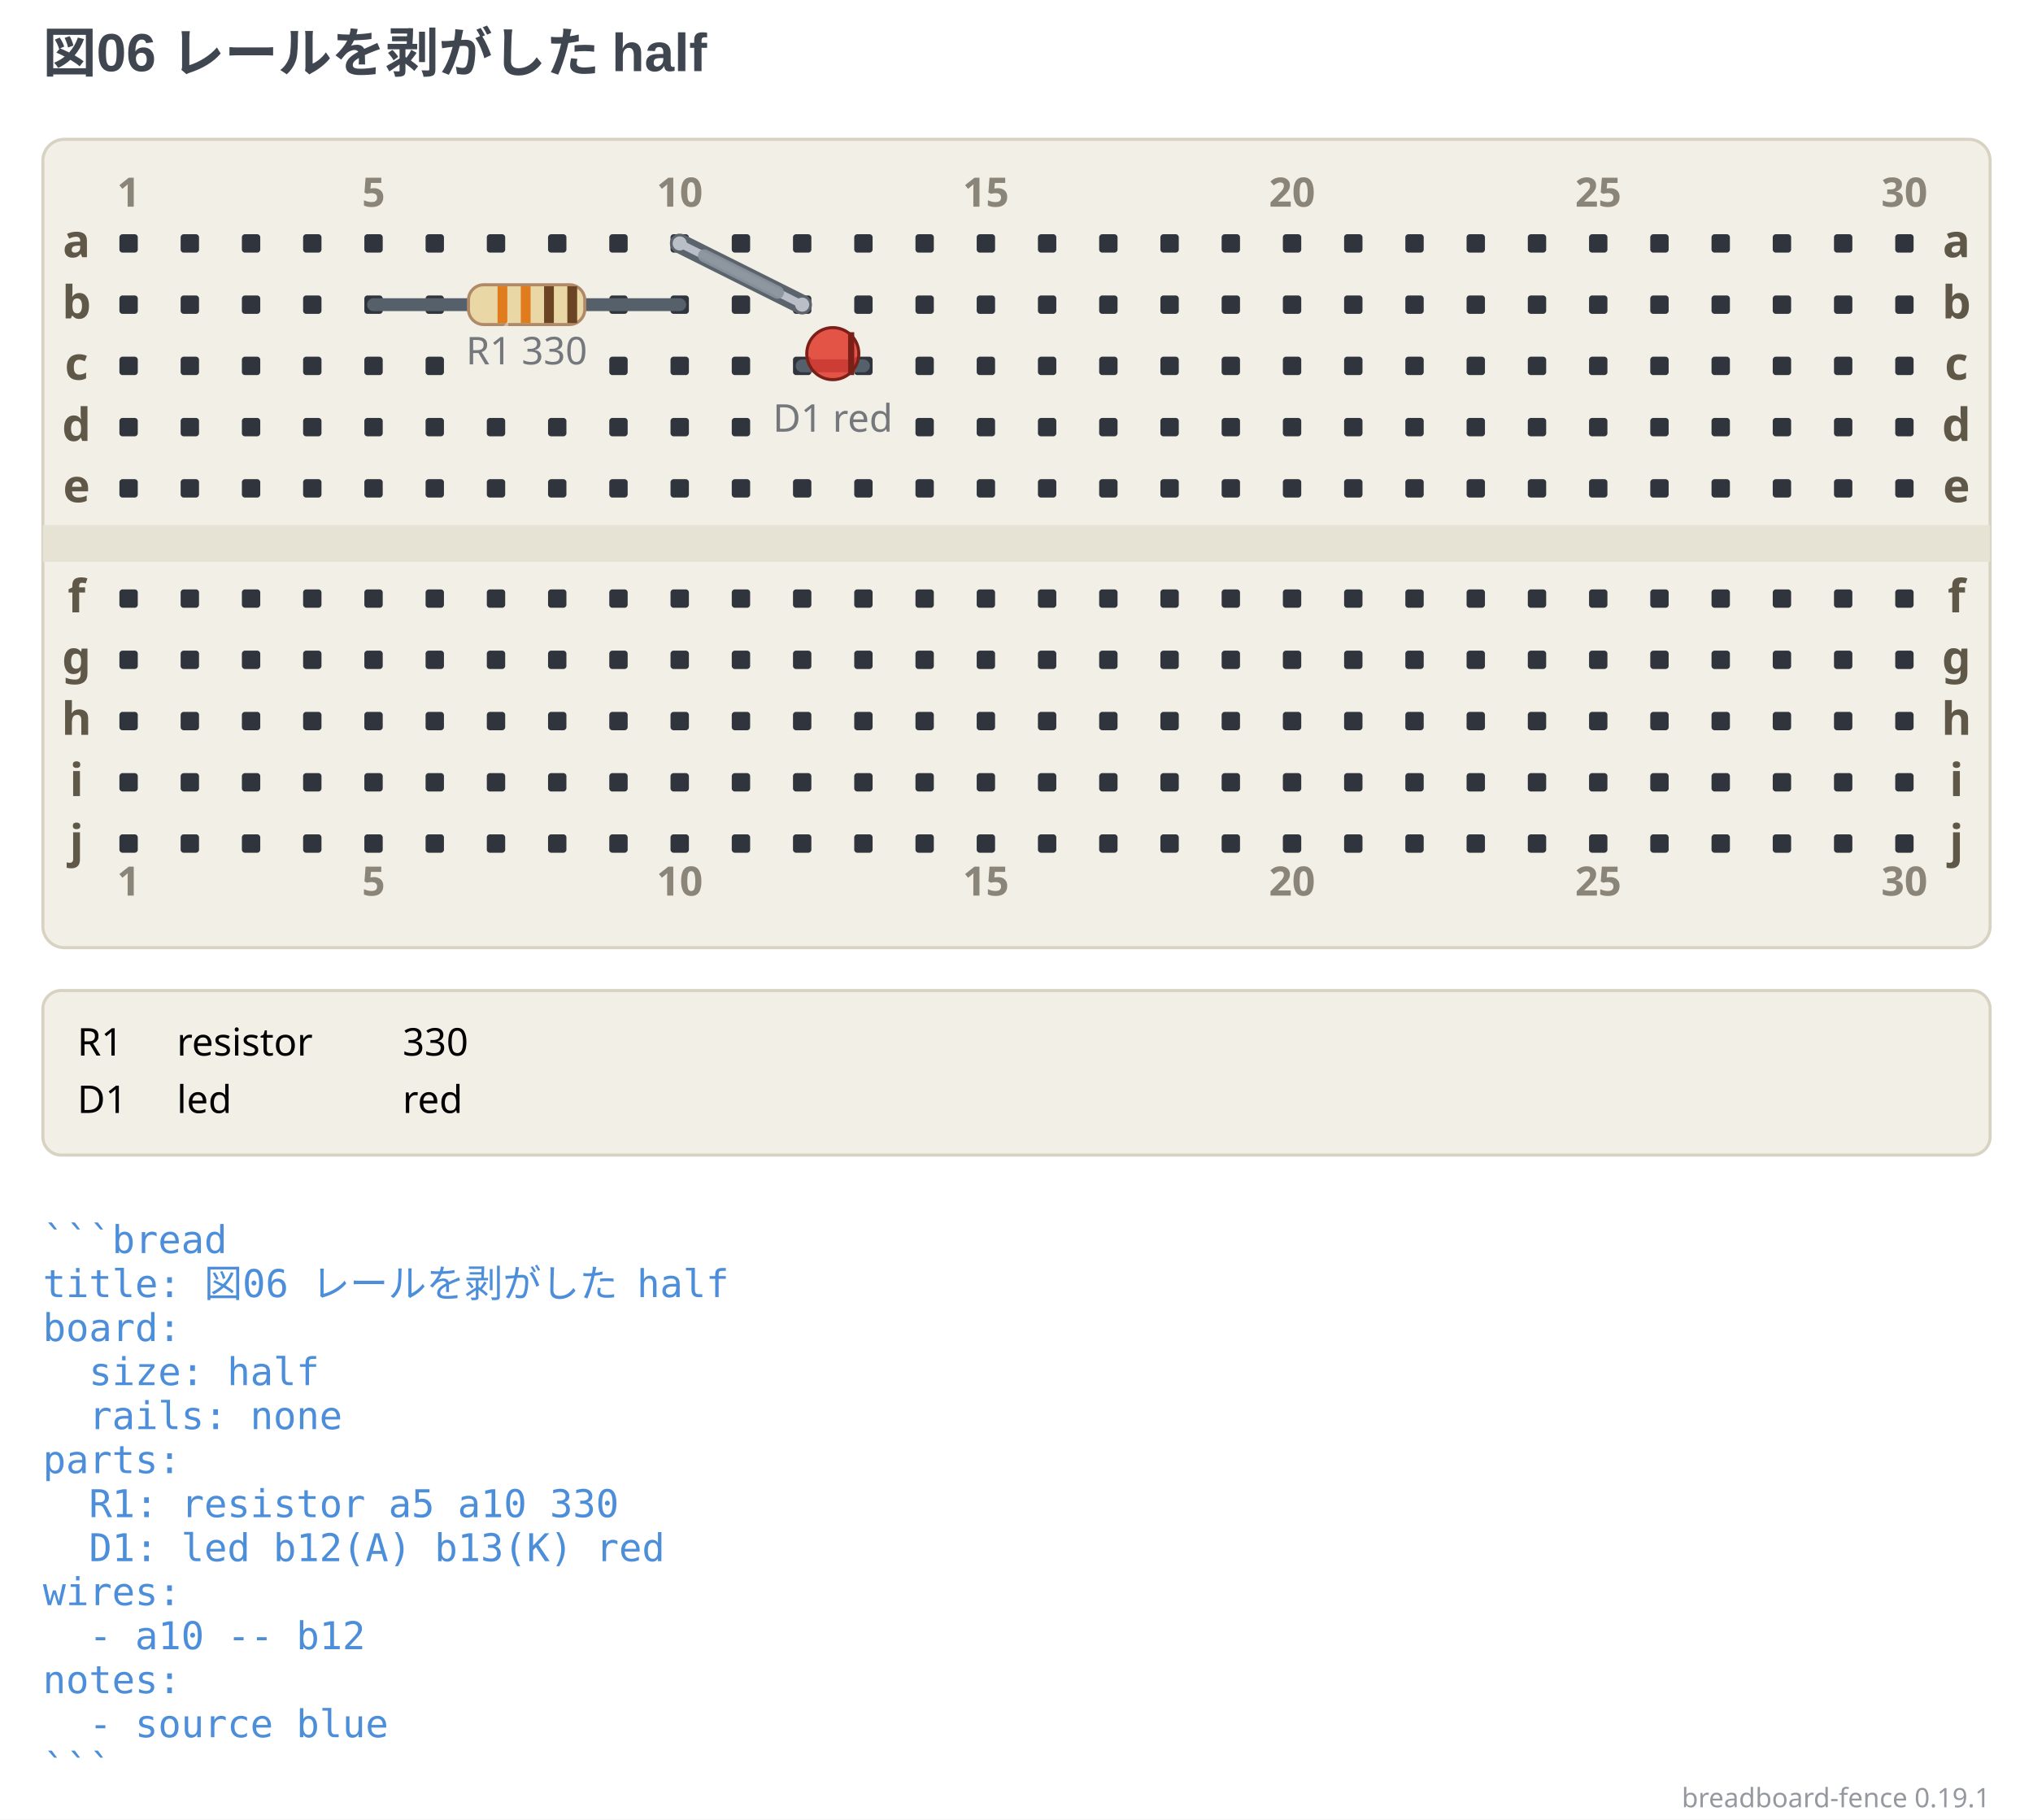
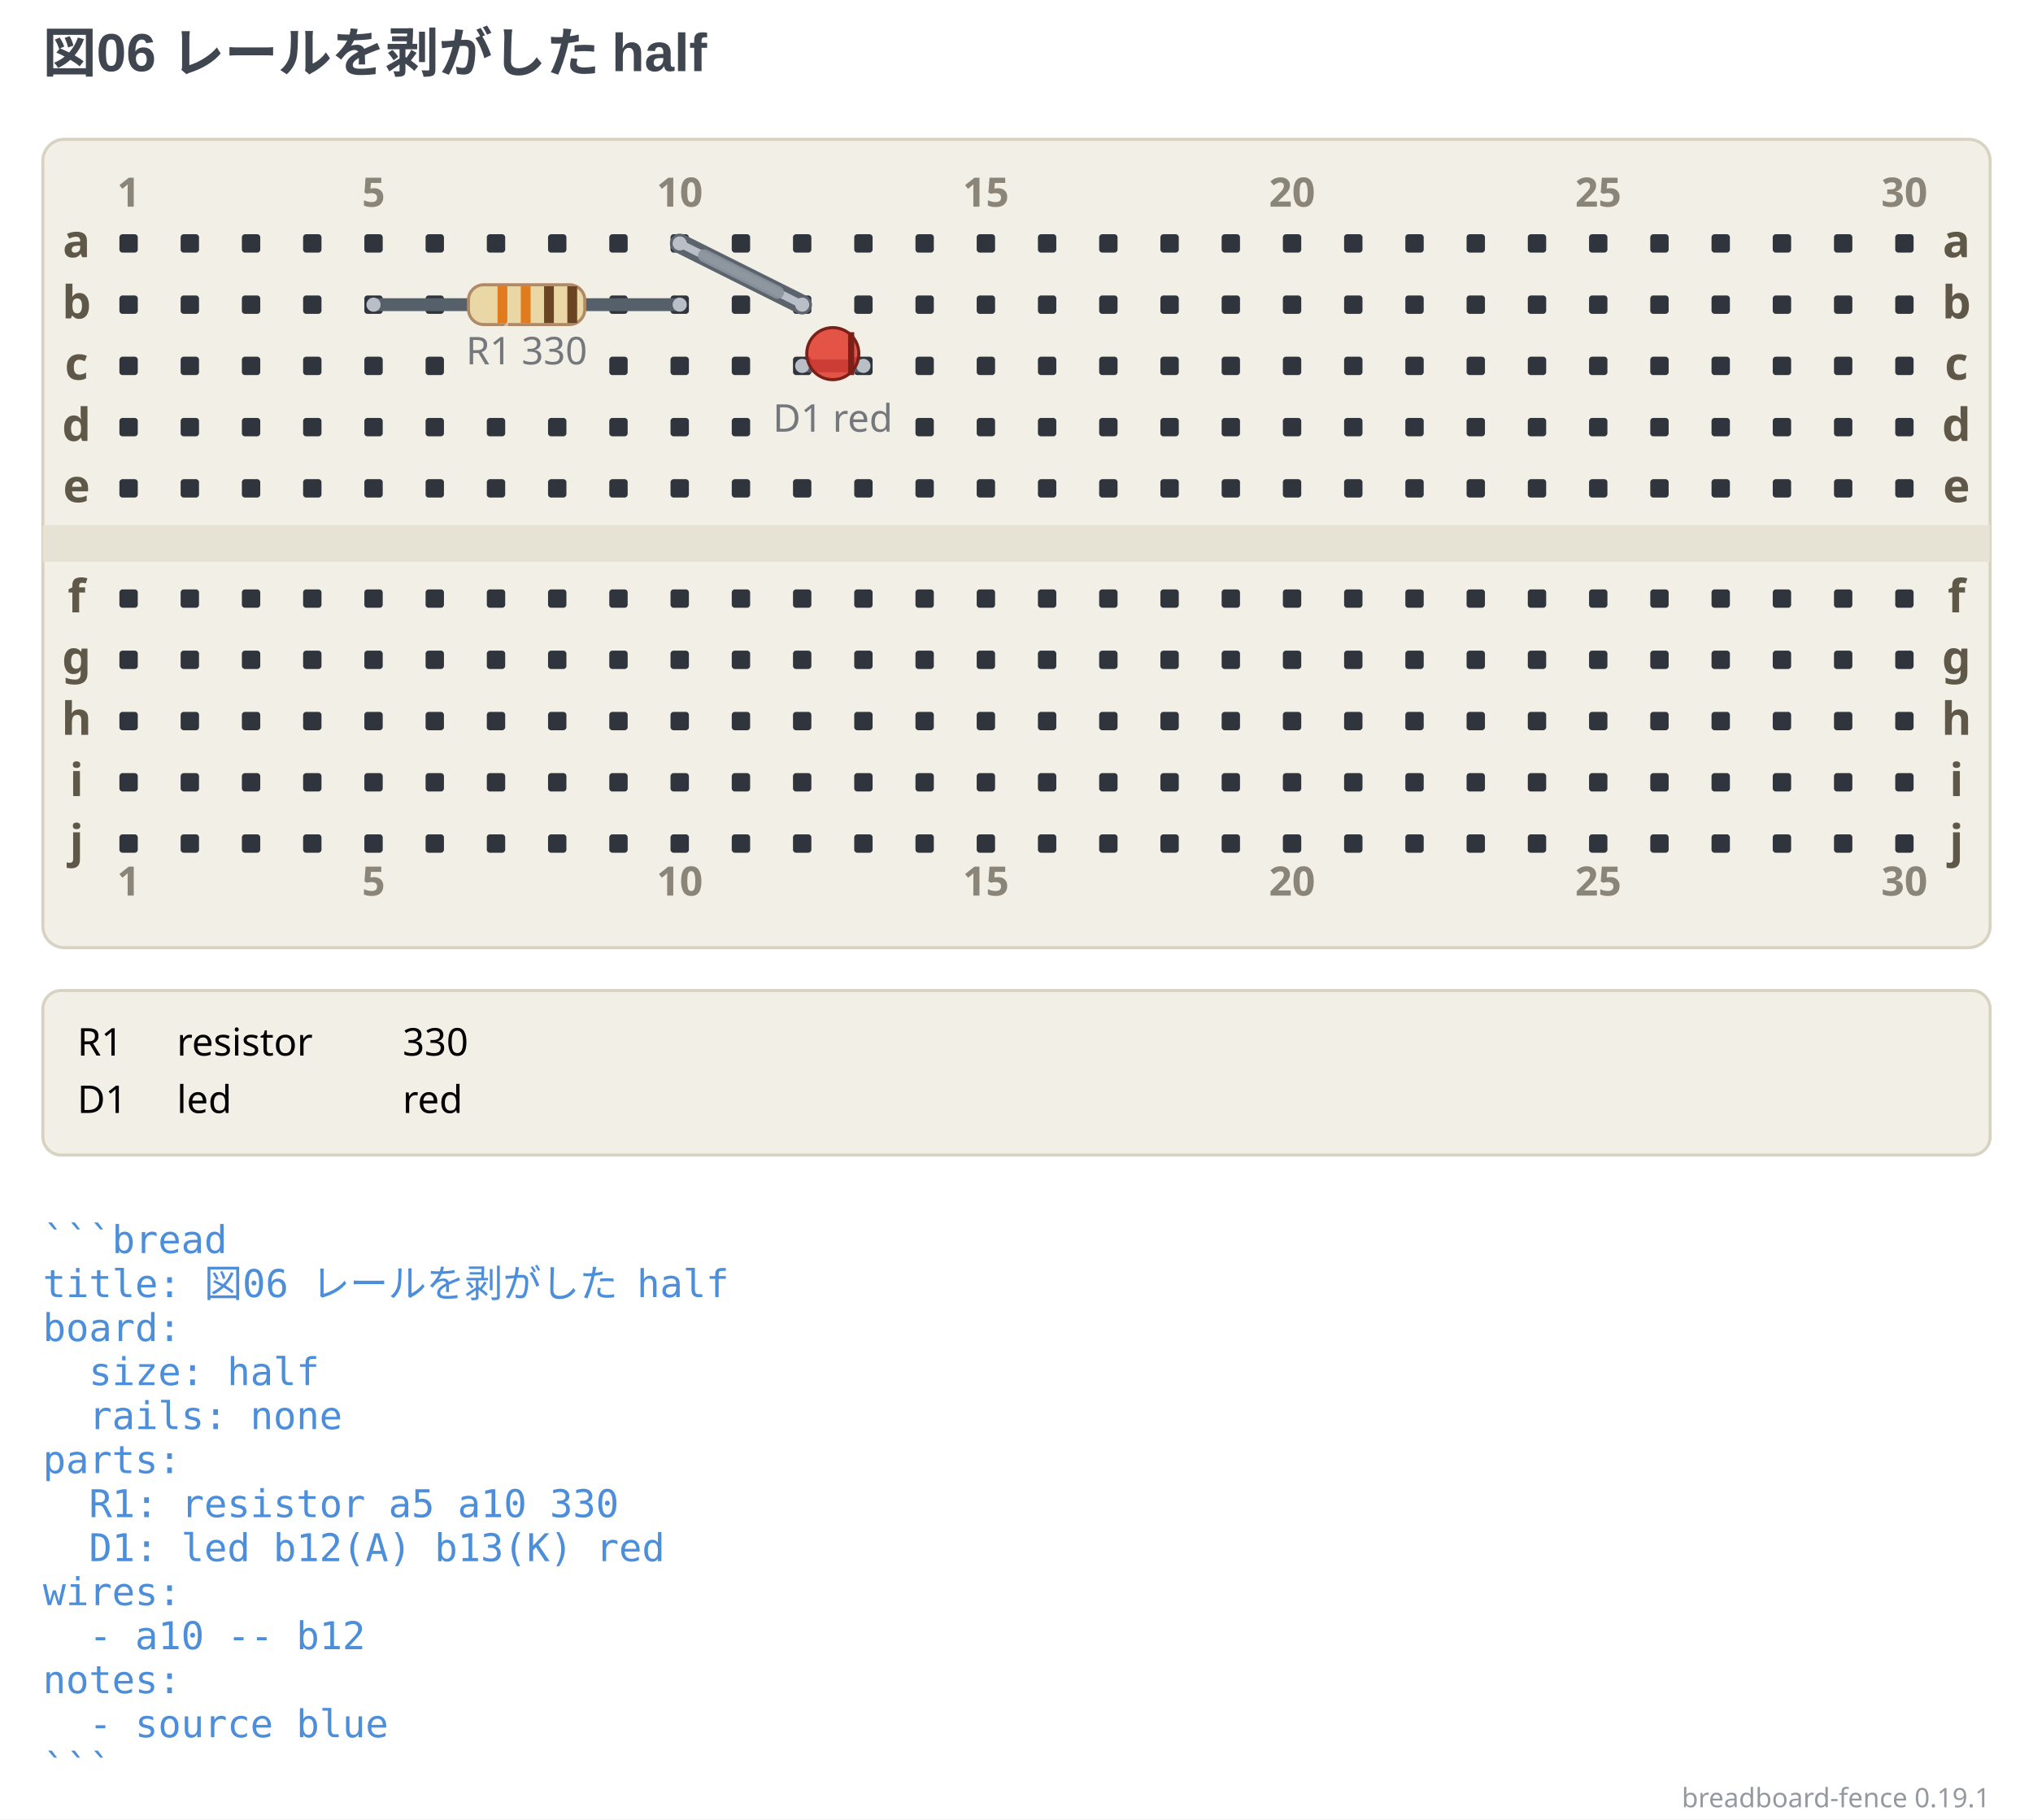
<svg xmlns="http://www.w3.org/2000/svg" width="664" height="594.25" viewBox="0 0 664 594.25" data-breadboard-fence="0.19.1" role="img">
  <rect x="0" y="0" width="664" height="594.25" fill="#ffffff" />
  <g>
    <text x="14" y="23.5" text-anchor="start" font-family="'Segoe UI', 'Helvetica Neue', Arial, 'Noto Sans', 'Hiragino Sans', 'Yu Gothic UI', 'Noto Sans CJK JP', sans-serif" font-size="17.5" font-weight="700" fill="#3f4650">図06 レールを剥がした half</text>
  </g>
  <g transform="translate(0 31.5)">
    <rect x="14" y="14" width="636" height="264" rx="7" fill="#f2efe6" stroke="#d8d2c2" />
    <rect x="14" y="140" width="636" height="12" fill="#e6e2d4" />
    <rect x="39" y="45" width="6" height="6" rx="1" fill="#30353d" />
    <rect x="59" y="45" width="6" height="6" rx="1" fill="#30353d" />
    <rect x="79" y="45" width="6" height="6" rx="1" fill="#30353d" />
    <rect x="99" y="45" width="6" height="6" rx="1" fill="#30353d" />
    <rect x="119" y="45" width="6" height="6" rx="1" fill="#30353d" />
    <rect x="139" y="45" width="6" height="6" rx="1" fill="#30353d" />
    <rect x="159" y="45" width="6" height="6" rx="1" fill="#30353d" />
    <rect x="179" y="45" width="6" height="6" rx="1" fill="#30353d" />
    <rect x="199" y="45" width="6" height="6" rx="1" fill="#30353d" />
    <rect x="219" y="45" width="6" height="6" rx="1" fill="#30353d" />
    <rect x="239" y="45" width="6" height="6" rx="1" fill="#30353d" />
    <rect x="259" y="45" width="6" height="6" rx="1" fill="#30353d" />
    <rect x="279" y="45" width="6" height="6" rx="1" fill="#30353d" />
    <rect x="299" y="45" width="6" height="6" rx="1" fill="#30353d" />
    <rect x="319" y="45" width="6" height="6" rx="1" fill="#30353d" />
    <rect x="339" y="45" width="6" height="6" rx="1" fill="#30353d" />
    <rect x="359" y="45" width="6" height="6" rx="1" fill="#30353d" />
    <rect x="379" y="45" width="6" height="6" rx="1" fill="#30353d" />
    <rect x="399" y="45" width="6" height="6" rx="1" fill="#30353d" />
    <rect x="419" y="45" width="6" height="6" rx="1" fill="#30353d" />
    <rect x="439" y="45" width="6" height="6" rx="1" fill="#30353d" />
    <rect x="459" y="45" width="6" height="6" rx="1" fill="#30353d" />
    <rect x="479" y="45" width="6" height="6" rx="1" fill="#30353d" />
    <rect x="499" y="45" width="6" height="6" rx="1" fill="#30353d" />
    <rect x="519" y="45" width="6" height="6" rx="1" fill="#30353d" />
    <rect x="539" y="45" width="6" height="6" rx="1" fill="#30353d" />
    <rect x="559" y="45" width="6" height="6" rx="1" fill="#30353d" />
    <rect x="579" y="45" width="6" height="6" rx="1" fill="#30353d" />
    <rect x="599" y="45" width="6" height="6" rx="1" fill="#30353d" />
    <rect x="619" y="45" width="6" height="6" rx="1" fill="#30353d" />
    <rect x="39" y="65" width="6" height="6" rx="1" fill="#30353d" />
    <rect x="59" y="65" width="6" height="6" rx="1" fill="#30353d" />
    <rect x="79" y="65" width="6" height="6" rx="1" fill="#30353d" />
    <rect x="99" y="65" width="6" height="6" rx="1" fill="#30353d" />
    <rect x="119" y="65" width="6" height="6" rx="1" fill="#30353d" />
    <rect x="139" y="65" width="6" height="6" rx="1" fill="#30353d" />
    <rect x="199" y="65" width="6" height="6" rx="1" fill="#30353d" />
    <rect x="219" y="65" width="6" height="6" rx="1" fill="#30353d" />
    <rect x="239" y="65" width="6" height="6" rx="1" fill="#30353d" />
    <rect x="259" y="65" width="6" height="6" rx="1" fill="#30353d" />
    <rect x="279" y="65" width="6" height="6" rx="1" fill="#30353d" />
    <rect x="299" y="65" width="6" height="6" rx="1" fill="#30353d" />
    <rect x="319" y="65" width="6" height="6" rx="1" fill="#30353d" />
    <rect x="339" y="65" width="6" height="6" rx="1" fill="#30353d" />
    <rect x="359" y="65" width="6" height="6" rx="1" fill="#30353d" />
    <rect x="379" y="65" width="6" height="6" rx="1" fill="#30353d" />
    <rect x="399" y="65" width="6" height="6" rx="1" fill="#30353d" />
    <rect x="419" y="65" width="6" height="6" rx="1" fill="#30353d" />
    <rect x="439" y="65" width="6" height="6" rx="1" fill="#30353d" />
    <rect x="459" y="65" width="6" height="6" rx="1" fill="#30353d" />
    <rect x="479" y="65" width="6" height="6" rx="1" fill="#30353d" />
    <rect x="499" y="65" width="6" height="6" rx="1" fill="#30353d" />
    <rect x="519" y="65" width="6" height="6" rx="1" fill="#30353d" />
    <rect x="539" y="65" width="6" height="6" rx="1" fill="#30353d" />
    <rect x="559" y="65" width="6" height="6" rx="1" fill="#30353d" />
    <rect x="579" y="65" width="6" height="6" rx="1" fill="#30353d" />
    <rect x="599" y="65" width="6" height="6" rx="1" fill="#30353d" />
    <rect x="619" y="65" width="6" height="6" rx="1" fill="#30353d" />
    <rect x="39" y="85" width="6" height="6" rx="1" fill="#30353d" />
    <rect x="59" y="85" width="6" height="6" rx="1" fill="#30353d" />
    <rect x="79" y="85" width="6" height="6" rx="1" fill="#30353d" />
    <rect x="99" y="85" width="6" height="6" rx="1" fill="#30353d" />
    <rect x="119" y="85" width="6" height="6" rx="1" fill="#30353d" />
    <rect x="139" y="85" width="6" height="6" rx="1" fill="#30353d" />
    <rect x="199" y="85" width="6" height="6" rx="1" fill="#30353d" />
    <rect x="219" y="85" width="6" height="6" rx="1" fill="#30353d" />
    <rect x="239" y="85" width="6" height="6" rx="1" fill="#30353d" />
    <rect x="259" y="85" width="6" height="6" rx="1" fill="#30353d" />
    <rect x="279" y="85" width="6" height="6" rx="1" fill="#30353d" />
    <rect x="299" y="85" width="6" height="6" rx="1" fill="#30353d" />
    <rect x="319" y="85" width="6" height="6" rx="1" fill="#30353d" />
    <rect x="339" y="85" width="6" height="6" rx="1" fill="#30353d" />
    <rect x="359" y="85" width="6" height="6" rx="1" fill="#30353d" />
    <rect x="379" y="85" width="6" height="6" rx="1" fill="#30353d" />
    <rect x="399" y="85" width="6" height="6" rx="1" fill="#30353d" />
    <rect x="419" y="85" width="6" height="6" rx="1" fill="#30353d" />
    <rect x="439" y="85" width="6" height="6" rx="1" fill="#30353d" />
    <rect x="459" y="85" width="6" height="6" rx="1" fill="#30353d" />
    <rect x="479" y="85" width="6" height="6" rx="1" fill="#30353d" />
    <rect x="499" y="85" width="6" height="6" rx="1" fill="#30353d" />
    <rect x="519" y="85" width="6" height="6" rx="1" fill="#30353d" />
    <rect x="539" y="85" width="6" height="6" rx="1" fill="#30353d" />
    <rect x="559" y="85" width="6" height="6" rx="1" fill="#30353d" />
    <rect x="579" y="85" width="6" height="6" rx="1" fill="#30353d" />
    <rect x="599" y="85" width="6" height="6" rx="1" fill="#30353d" />
    <rect x="619" y="85" width="6" height="6" rx="1" fill="#30353d" />
    <rect x="39" y="105" width="6" height="6" rx="1" fill="#30353d" />
    <rect x="59" y="105" width="6" height="6" rx="1" fill="#30353d" />
    <rect x="79" y="105" width="6" height="6" rx="1" fill="#30353d" />
    <rect x="99" y="105" width="6" height="6" rx="1" fill="#30353d" />
    <rect x="119" y="105" width="6" height="6" rx="1" fill="#30353d" />
    <rect x="139" y="105" width="6" height="6" rx="1" fill="#30353d" />
    <rect x="159" y="105" width="6" height="6" rx="1" fill="#30353d" />
    <rect x="179" y="105" width="6" height="6" rx="1" fill="#30353d" />
    <rect x="199" y="105" width="6" height="6" rx="1" fill="#30353d" />
    <rect x="219" y="105" width="6" height="6" rx="1" fill="#30353d" />
    <rect x="239" y="105" width="6" height="6" rx="1" fill="#30353d" />
    <rect x="299" y="105" width="6" height="6" rx="1" fill="#30353d" />
    <rect x="319" y="105" width="6" height="6" rx="1" fill="#30353d" />
    <rect x="339" y="105" width="6" height="6" rx="1" fill="#30353d" />
    <rect x="359" y="105" width="6" height="6" rx="1" fill="#30353d" />
    <rect x="379" y="105" width="6" height="6" rx="1" fill="#30353d" />
    <rect x="399" y="105" width="6" height="6" rx="1" fill="#30353d" />
    <rect x="419" y="105" width="6" height="6" rx="1" fill="#30353d" />
    <rect x="439" y="105" width="6" height="6" rx="1" fill="#30353d" />
    <rect x="459" y="105" width="6" height="6" rx="1" fill="#30353d" />
    <rect x="479" y="105" width="6" height="6" rx="1" fill="#30353d" />
    <rect x="499" y="105" width="6" height="6" rx="1" fill="#30353d" />
    <rect x="519" y="105" width="6" height="6" rx="1" fill="#30353d" />
    <rect x="539" y="105" width="6" height="6" rx="1" fill="#30353d" />
    <rect x="559" y="105" width="6" height="6" rx="1" fill="#30353d" />
    <rect x="579" y="105" width="6" height="6" rx="1" fill="#30353d" />
    <rect x="599" y="105" width="6" height="6" rx="1" fill="#30353d" />
    <rect x="619" y="105" width="6" height="6" rx="1" fill="#30353d" />
    <rect x="39" y="125" width="6" height="6" rx="1" fill="#30353d" />
    <rect x="59" y="125" width="6" height="6" rx="1" fill="#30353d" />
    <rect x="79" y="125" width="6" height="6" rx="1" fill="#30353d" />
    <rect x="99" y="125" width="6" height="6" rx="1" fill="#30353d" />
    <rect x="119" y="125" width="6" height="6" rx="1" fill="#30353d" />
    <rect x="139" y="125" width="6" height="6" rx="1" fill="#30353d" />
    <rect x="159" y="125" width="6" height="6" rx="1" fill="#30353d" />
    <rect x="179" y="125" width="6" height="6" rx="1" fill="#30353d" />
    <rect x="199" y="125" width="6" height="6" rx="1" fill="#30353d" />
    <rect x="219" y="125" width="6" height="6" rx="1" fill="#30353d" />
    <rect x="239" y="125" width="6" height="6" rx="1" fill="#30353d" />
    <rect x="259" y="125" width="6" height="6" rx="1" fill="#30353d" />
    <rect x="279" y="125" width="6" height="6" rx="1" fill="#30353d" />
    <rect x="299" y="125" width="6" height="6" rx="1" fill="#30353d" />
    <rect x="319" y="125" width="6" height="6" rx="1" fill="#30353d" />
    <rect x="339" y="125" width="6" height="6" rx="1" fill="#30353d" />
    <rect x="359" y="125" width="6" height="6" rx="1" fill="#30353d" />
    <rect x="379" y="125" width="6" height="6" rx="1" fill="#30353d" />
    <rect x="399" y="125" width="6" height="6" rx="1" fill="#30353d" />
    <rect x="419" y="125" width="6" height="6" rx="1" fill="#30353d" />
    <rect x="439" y="125" width="6" height="6" rx="1" fill="#30353d" />
    <rect x="459" y="125" width="6" height="6" rx="1" fill="#30353d" />
    <rect x="479" y="125" width="6" height="6" rx="1" fill="#30353d" />
    <rect x="499" y="125" width="6" height="6" rx="1" fill="#30353d" />
    <rect x="519" y="125" width="6" height="6" rx="1" fill="#30353d" />
    <rect x="539" y="125" width="6" height="6" rx="1" fill="#30353d" />
    <rect x="559" y="125" width="6" height="6" rx="1" fill="#30353d" />
    <rect x="579" y="125" width="6" height="6" rx="1" fill="#30353d" />
    <rect x="599" y="125" width="6" height="6" rx="1" fill="#30353d" />
    <rect x="619" y="125" width="6" height="6" rx="1" fill="#30353d" />
    <rect x="39" y="161" width="6" height="6" rx="1" fill="#30353d" />
    <rect x="59" y="161" width="6" height="6" rx="1" fill="#30353d" />
    <rect x="79" y="161" width="6" height="6" rx="1" fill="#30353d" />
    <rect x="99" y="161" width="6" height="6" rx="1" fill="#30353d" />
    <rect x="119" y="161" width="6" height="6" rx="1" fill="#30353d" />
    <rect x="139" y="161" width="6" height="6" rx="1" fill="#30353d" />
    <rect x="159" y="161" width="6" height="6" rx="1" fill="#30353d" />
    <rect x="179" y="161" width="6" height="6" rx="1" fill="#30353d" />
    <rect x="199" y="161" width="6" height="6" rx="1" fill="#30353d" />
    <rect x="219" y="161" width="6" height="6" rx="1" fill="#30353d" />
    <rect x="239" y="161" width="6" height="6" rx="1" fill="#30353d" />
    <rect x="259" y="161" width="6" height="6" rx="1" fill="#30353d" />
    <rect x="279" y="161" width="6" height="6" rx="1" fill="#30353d" />
    <rect x="299" y="161" width="6" height="6" rx="1" fill="#30353d" />
    <rect x="319" y="161" width="6" height="6" rx="1" fill="#30353d" />
    <rect x="339" y="161" width="6" height="6" rx="1" fill="#30353d" />
    <rect x="359" y="161" width="6" height="6" rx="1" fill="#30353d" />
    <rect x="379" y="161" width="6" height="6" rx="1" fill="#30353d" />
    <rect x="399" y="161" width="6" height="6" rx="1" fill="#30353d" />
    <rect x="419" y="161" width="6" height="6" rx="1" fill="#30353d" />
    <rect x="439" y="161" width="6" height="6" rx="1" fill="#30353d" />
    <rect x="459" y="161" width="6" height="6" rx="1" fill="#30353d" />
    <rect x="479" y="161" width="6" height="6" rx="1" fill="#30353d" />
    <rect x="499" y="161" width="6" height="6" rx="1" fill="#30353d" />
    <rect x="519" y="161" width="6" height="6" rx="1" fill="#30353d" />
    <rect x="539" y="161" width="6" height="6" rx="1" fill="#30353d" />
    <rect x="559" y="161" width="6" height="6" rx="1" fill="#30353d" />
    <rect x="579" y="161" width="6" height="6" rx="1" fill="#30353d" />
    <rect x="599" y="161" width="6" height="6" rx="1" fill="#30353d" />
    <rect x="619" y="161" width="6" height="6" rx="1" fill="#30353d" />
    <rect x="39" y="181" width="6" height="6" rx="1" fill="#30353d" />
    <rect x="59" y="181" width="6" height="6" rx="1" fill="#30353d" />
    <rect x="79" y="181" width="6" height="6" rx="1" fill="#30353d" />
    <rect x="99" y="181" width="6" height="6" rx="1" fill="#30353d" />
    <rect x="119" y="181" width="6" height="6" rx="1" fill="#30353d" />
    <rect x="139" y="181" width="6" height="6" rx="1" fill="#30353d" />
    <rect x="159" y="181" width="6" height="6" rx="1" fill="#30353d" />
    <rect x="179" y="181" width="6" height="6" rx="1" fill="#30353d" />
    <rect x="199" y="181" width="6" height="6" rx="1" fill="#30353d" />
    <rect x="219" y="181" width="6" height="6" rx="1" fill="#30353d" />
    <rect x="239" y="181" width="6" height="6" rx="1" fill="#30353d" />
    <rect x="259" y="181" width="6" height="6" rx="1" fill="#30353d" />
    <rect x="279" y="181" width="6" height="6" rx="1" fill="#30353d" />
    <rect x="299" y="181" width="6" height="6" rx="1" fill="#30353d" />
    <rect x="319" y="181" width="6" height="6" rx="1" fill="#30353d" />
    <rect x="339" y="181" width="6" height="6" rx="1" fill="#30353d" />
    <rect x="359" y="181" width="6" height="6" rx="1" fill="#30353d" />
    <rect x="379" y="181" width="6" height="6" rx="1" fill="#30353d" />
    <rect x="399" y="181" width="6" height="6" rx="1" fill="#30353d" />
    <rect x="419" y="181" width="6" height="6" rx="1" fill="#30353d" />
    <rect x="439" y="181" width="6" height="6" rx="1" fill="#30353d" />
    <rect x="459" y="181" width="6" height="6" rx="1" fill="#30353d" />
    <rect x="479" y="181" width="6" height="6" rx="1" fill="#30353d" />
    <rect x="499" y="181" width="6" height="6" rx="1" fill="#30353d" />
    <rect x="519" y="181" width="6" height="6" rx="1" fill="#30353d" />
    <rect x="539" y="181" width="6" height="6" rx="1" fill="#30353d" />
    <rect x="559" y="181" width="6" height="6" rx="1" fill="#30353d" />
    <rect x="579" y="181" width="6" height="6" rx="1" fill="#30353d" />
    <rect x="599" y="181" width="6" height="6" rx="1" fill="#30353d" />
    <rect x="619" y="181" width="6" height="6" rx="1" fill="#30353d" />
    <rect x="39" y="201" width="6" height="6" rx="1" fill="#30353d" />
    <rect x="59" y="201" width="6" height="6" rx="1" fill="#30353d" />
    <rect x="79" y="201" width="6" height="6" rx="1" fill="#30353d" />
    <rect x="99" y="201" width="6" height="6" rx="1" fill="#30353d" />
    <rect x="119" y="201" width="6" height="6" rx="1" fill="#30353d" />
    <rect x="139" y="201" width="6" height="6" rx="1" fill="#30353d" />
    <rect x="159" y="201" width="6" height="6" rx="1" fill="#30353d" />
    <rect x="179" y="201" width="6" height="6" rx="1" fill="#30353d" />
    <rect x="199" y="201" width="6" height="6" rx="1" fill="#30353d" />
    <rect x="219" y="201" width="6" height="6" rx="1" fill="#30353d" />
    <rect x="239" y="201" width="6" height="6" rx="1" fill="#30353d" />
    <rect x="259" y="201" width="6" height="6" rx="1" fill="#30353d" />
    <rect x="279" y="201" width="6" height="6" rx="1" fill="#30353d" />
    <rect x="299" y="201" width="6" height="6" rx="1" fill="#30353d" />
    <rect x="319" y="201" width="6" height="6" rx="1" fill="#30353d" />
    <rect x="339" y="201" width="6" height="6" rx="1" fill="#30353d" />
    <rect x="359" y="201" width="6" height="6" rx="1" fill="#30353d" />
    <rect x="379" y="201" width="6" height="6" rx="1" fill="#30353d" />
    <rect x="399" y="201" width="6" height="6" rx="1" fill="#30353d" />
    <rect x="419" y="201" width="6" height="6" rx="1" fill="#30353d" />
    <rect x="439" y="201" width="6" height="6" rx="1" fill="#30353d" />
    <rect x="459" y="201" width="6" height="6" rx="1" fill="#30353d" />
    <rect x="479" y="201" width="6" height="6" rx="1" fill="#30353d" />
    <rect x="499" y="201" width="6" height="6" rx="1" fill="#30353d" />
    <rect x="519" y="201" width="6" height="6" rx="1" fill="#30353d" />
    <rect x="539" y="201" width="6" height="6" rx="1" fill="#30353d" />
    <rect x="559" y="201" width="6" height="6" rx="1" fill="#30353d" />
    <rect x="579" y="201" width="6" height="6" rx="1" fill="#30353d" />
    <rect x="599" y="201" width="6" height="6" rx="1" fill="#30353d" />
    <rect x="619" y="201" width="6" height="6" rx="1" fill="#30353d" />
    <rect x="39" y="221" width="6" height="6" rx="1" fill="#30353d" />
    <rect x="59" y="221" width="6" height="6" rx="1" fill="#30353d" />
    <rect x="79" y="221" width="6" height="6" rx="1" fill="#30353d" />
    <rect x="99" y="221" width="6" height="6" rx="1" fill="#30353d" />
    <rect x="119" y="221" width="6" height="6" rx="1" fill="#30353d" />
    <rect x="139" y="221" width="6" height="6" rx="1" fill="#30353d" />
    <rect x="159" y="221" width="6" height="6" rx="1" fill="#30353d" />
    <rect x="179" y="221" width="6" height="6" rx="1" fill="#30353d" />
    <rect x="199" y="221" width="6" height="6" rx="1" fill="#30353d" />
    <rect x="219" y="221" width="6" height="6" rx="1" fill="#30353d" />
    <rect x="239" y="221" width="6" height="6" rx="1" fill="#30353d" />
    <rect x="259" y="221" width="6" height="6" rx="1" fill="#30353d" />
    <rect x="279" y="221" width="6" height="6" rx="1" fill="#30353d" />
    <rect x="299" y="221" width="6" height="6" rx="1" fill="#30353d" />
    <rect x="319" y="221" width="6" height="6" rx="1" fill="#30353d" />
    <rect x="339" y="221" width="6" height="6" rx="1" fill="#30353d" />
    <rect x="359" y="221" width="6" height="6" rx="1" fill="#30353d" />
    <rect x="379" y="221" width="6" height="6" rx="1" fill="#30353d" />
    <rect x="399" y="221" width="6" height="6" rx="1" fill="#30353d" />
    <rect x="419" y="221" width="6" height="6" rx="1" fill="#30353d" />
    <rect x="439" y="221" width="6" height="6" rx="1" fill="#30353d" />
    <rect x="459" y="221" width="6" height="6" rx="1" fill="#30353d" />
    <rect x="479" y="221" width="6" height="6" rx="1" fill="#30353d" />
    <rect x="499" y="221" width="6" height="6" rx="1" fill="#30353d" />
    <rect x="519" y="221" width="6" height="6" rx="1" fill="#30353d" />
    <rect x="539" y="221" width="6" height="6" rx="1" fill="#30353d" />
    <rect x="559" y="221" width="6" height="6" rx="1" fill="#30353d" />
    <rect x="579" y="221" width="6" height="6" rx="1" fill="#30353d" />
    <rect x="599" y="221" width="6" height="6" rx="1" fill="#30353d" />
    <rect x="619" y="221" width="6" height="6" rx="1" fill="#30353d" />
    <rect x="39" y="241" width="6" height="6" rx="1" fill="#30353d" />
    <rect x="59" y="241" width="6" height="6" rx="1" fill="#30353d" />
    <rect x="79" y="241" width="6" height="6" rx="1" fill="#30353d" />
    <rect x="99" y="241" width="6" height="6" rx="1" fill="#30353d" />
    <rect x="119" y="241" width="6" height="6" rx="1" fill="#30353d" />
    <rect x="139" y="241" width="6" height="6" rx="1" fill="#30353d" />
    <rect x="159" y="241" width="6" height="6" rx="1" fill="#30353d" />
    <rect x="179" y="241" width="6" height="6" rx="1" fill="#30353d" />
    <rect x="199" y="241" width="6" height="6" rx="1" fill="#30353d" />
    <rect x="219" y="241" width="6" height="6" rx="1" fill="#30353d" />
    <rect x="239" y="241" width="6" height="6" rx="1" fill="#30353d" />
    <rect x="259" y="241" width="6" height="6" rx="1" fill="#30353d" />
    <rect x="279" y="241" width="6" height="6" rx="1" fill="#30353d" />
    <rect x="299" y="241" width="6" height="6" rx="1" fill="#30353d" />
    <rect x="319" y="241" width="6" height="6" rx="1" fill="#30353d" />
    <rect x="339" y="241" width="6" height="6" rx="1" fill="#30353d" />
    <rect x="359" y="241" width="6" height="6" rx="1" fill="#30353d" />
    <rect x="379" y="241" width="6" height="6" rx="1" fill="#30353d" />
    <rect x="399" y="241" width="6" height="6" rx="1" fill="#30353d" />
    <rect x="419" y="241" width="6" height="6" rx="1" fill="#30353d" />
    <rect x="439" y="241" width="6" height="6" rx="1" fill="#30353d" />
    <rect x="459" y="241" width="6" height="6" rx="1" fill="#30353d" />
    <rect x="479" y="241" width="6" height="6" rx="1" fill="#30353d" />
    <rect x="499" y="241" width="6" height="6" rx="1" fill="#30353d" />
    <rect x="519" y="241" width="6" height="6" rx="1" fill="#30353d" />
    <rect x="539" y="241" width="6" height="6" rx="1" fill="#30353d" />
    <rect x="559" y="241" width="6" height="6" rx="1" fill="#30353d" />
    <rect x="579" y="241" width="6" height="6" rx="1" fill="#30353d" />
    <rect x="599" y="241" width="6" height="6" rx="1" fill="#30353d" />
    <rect x="619" y="241" width="6" height="6" rx="1" fill="#30353d" />
    <text x="25" y="52.5" text-anchor="middle" font-family="ui-sans-serif, system-ui, sans-serif" font-size="14.95" font-weight="700" fill="#5f5748">a</text>
    <text x="639" y="52.5" text-anchor="middle" font-family="ui-sans-serif, system-ui, sans-serif" font-size="14.95" font-weight="700" fill="#5f5748">a</text>
    <text x="25" y="72.5" text-anchor="middle" font-family="ui-sans-serif, system-ui, sans-serif" font-size="14.95" font-weight="700" fill="#5f5748">b</text>
    <text x="639" y="72.5" text-anchor="middle" font-family="ui-sans-serif, system-ui, sans-serif" font-size="14.95" font-weight="700" fill="#5f5748">b</text>
    <text x="25" y="92.5" text-anchor="middle" font-family="ui-sans-serif, system-ui, sans-serif" font-size="14.95" font-weight="700" fill="#5f5748">c</text>
    <text x="639" y="92.5" text-anchor="middle" font-family="ui-sans-serif, system-ui, sans-serif" font-size="14.95" font-weight="700" fill="#5f5748">c</text>
    <text x="25" y="112.5" text-anchor="middle" font-family="ui-sans-serif, system-ui, sans-serif" font-size="14.95" font-weight="700" fill="#5f5748">d</text>
    <text x="639" y="112.5" text-anchor="middle" font-family="ui-sans-serif, system-ui, sans-serif" font-size="14.95" font-weight="700" fill="#5f5748">d</text>
    <text x="25" y="132.5" text-anchor="middle" font-family="ui-sans-serif, system-ui, sans-serif" font-size="14.95" font-weight="700" fill="#5f5748">e</text>
    <text x="639" y="132.5" text-anchor="middle" font-family="ui-sans-serif, system-ui, sans-serif" font-size="14.95" font-weight="700" fill="#5f5748">e</text>
    <text x="25" y="168.5" text-anchor="middle" font-family="ui-sans-serif, system-ui, sans-serif" font-size="14.95" font-weight="700" fill="#5f5748">f</text>
    <text x="639" y="168.5" text-anchor="middle" font-family="ui-sans-serif, system-ui, sans-serif" font-size="14.95" font-weight="700" fill="#5f5748">f</text>
    <text x="25" y="188.5" text-anchor="middle" font-family="ui-sans-serif, system-ui, sans-serif" font-size="14.95" font-weight="700" fill="#5f5748">g</text>
    <text x="639" y="188.5" text-anchor="middle" font-family="ui-sans-serif, system-ui, sans-serif" font-size="14.95" font-weight="700" fill="#5f5748">g</text>
    <text x="25" y="208.5" text-anchor="middle" font-family="ui-sans-serif, system-ui, sans-serif" font-size="14.95" font-weight="700" fill="#5f5748">h</text>
    <text x="639" y="208.5" text-anchor="middle" font-family="ui-sans-serif, system-ui, sans-serif" font-size="14.95" font-weight="700" fill="#5f5748">h</text>
    <text x="25" y="228.5" text-anchor="middle" font-family="ui-sans-serif, system-ui, sans-serif" font-size="14.95" font-weight="700" fill="#5f5748">i</text>
    <text x="639" y="228.5" text-anchor="middle" font-family="ui-sans-serif, system-ui, sans-serif" font-size="14.95" font-weight="700" fill="#5f5748">i</text>
    <text x="25" y="248.5" text-anchor="middle" font-family="ui-sans-serif, system-ui, sans-serif" font-size="14.95" font-weight="700" fill="#5f5748">j</text>
    <text x="639" y="248.5" text-anchor="middle" font-family="ui-sans-serif, system-ui, sans-serif" font-size="14.95" font-weight="700" fill="#5f5748">j</text>
    <text x="42" y="36" text-anchor="middle" font-family="ui-sans-serif, system-ui, sans-serif" stroke="#f2efe6" stroke-width="3.45" font-size="13.23" font-weight="700" fill="#f2efe6" opacity="0.5" aria-hidden="true">1</text>
    <text x="42" y="36" text-anchor="middle" font-family="ui-sans-serif, system-ui, sans-serif" font-size="13.23" font-weight="700" fill="#5f5748" opacity="0.7">1</text>
    <text x="42" y="261" text-anchor="middle" font-family="ui-sans-serif, system-ui, sans-serif" stroke="#f2efe6" stroke-width="3.45" font-size="13.23" font-weight="700" fill="#f2efe6" opacity="0.5" aria-hidden="true">1</text>
    <text x="42" y="261" text-anchor="middle" font-family="ui-sans-serif, system-ui, sans-serif" font-size="13.23" font-weight="700" fill="#5f5748" opacity="0.7">1</text>
    <text x="122" y="36" text-anchor="middle" font-family="ui-sans-serif, system-ui, sans-serif" stroke="#f2efe6" stroke-width="3.45" font-size="13.23" font-weight="700" fill="#f2efe6" opacity="0.5" aria-hidden="true">5</text>
    <text x="122" y="36" text-anchor="middle" font-family="ui-sans-serif, system-ui, sans-serif" font-size="13.23" font-weight="700" fill="#5f5748" opacity="0.7">5</text>
    <text x="122" y="261" text-anchor="middle" font-family="ui-sans-serif, system-ui, sans-serif" stroke="#f2efe6" stroke-width="3.45" font-size="13.23" font-weight="700" fill="#f2efe6" opacity="0.5" aria-hidden="true">5</text>
    <text x="122" y="261" text-anchor="middle" font-family="ui-sans-serif, system-ui, sans-serif" font-size="13.23" font-weight="700" fill="#5f5748" opacity="0.7">5</text>
    <text x="222" y="36" text-anchor="middle" font-family="ui-sans-serif, system-ui, sans-serif" stroke="#f2efe6" stroke-width="3.45" font-size="13.23" font-weight="700" fill="#f2efe6" opacity="0.5" aria-hidden="true">10</text>
    <text x="222" y="36" text-anchor="middle" font-family="ui-sans-serif, system-ui, sans-serif" font-size="13.23" font-weight="700" fill="#5f5748" opacity="0.7">10</text>
    <text x="222" y="261" text-anchor="middle" font-family="ui-sans-serif, system-ui, sans-serif" stroke="#f2efe6" stroke-width="3.45" font-size="13.23" font-weight="700" fill="#f2efe6" opacity="0.5" aria-hidden="true">10</text>
    <text x="222" y="261" text-anchor="middle" font-family="ui-sans-serif, system-ui, sans-serif" font-size="13.23" font-weight="700" fill="#5f5748" opacity="0.7">10</text>
    <text x="322" y="36" text-anchor="middle" font-family="ui-sans-serif, system-ui, sans-serif" stroke="#f2efe6" stroke-width="3.45" font-size="13.23" font-weight="700" fill="#f2efe6" opacity="0.5" aria-hidden="true">15</text>
    <text x="322" y="36" text-anchor="middle" font-family="ui-sans-serif, system-ui, sans-serif" font-size="13.23" font-weight="700" fill="#5f5748" opacity="0.7">15</text>
    <text x="322" y="261" text-anchor="middle" font-family="ui-sans-serif, system-ui, sans-serif" stroke="#f2efe6" stroke-width="3.45" font-size="13.23" font-weight="700" fill="#f2efe6" opacity="0.5" aria-hidden="true">15</text>
    <text x="322" y="261" text-anchor="middle" font-family="ui-sans-serif, system-ui, sans-serif" font-size="13.23" font-weight="700" fill="#5f5748" opacity="0.7">15</text>
    <text x="422" y="36" text-anchor="middle" font-family="ui-sans-serif, system-ui, sans-serif" stroke="#f2efe6" stroke-width="3.45" font-size="13.23" font-weight="700" fill="#f2efe6" opacity="0.5" aria-hidden="true">20</text>
    <text x="422" y="36" text-anchor="middle" font-family="ui-sans-serif, system-ui, sans-serif" font-size="13.23" font-weight="700" fill="#5f5748" opacity="0.7">20</text>
    <text x="422" y="261" text-anchor="middle" font-family="ui-sans-serif, system-ui, sans-serif" stroke="#f2efe6" stroke-width="3.45" font-size="13.23" font-weight="700" fill="#f2efe6" opacity="0.5" aria-hidden="true">20</text>
    <text x="422" y="261" text-anchor="middle" font-family="ui-sans-serif, system-ui, sans-serif" font-size="13.23" font-weight="700" fill="#5f5748" opacity="0.7">20</text>
    <text x="522" y="36" text-anchor="middle" font-family="ui-sans-serif, system-ui, sans-serif" stroke="#f2efe6" stroke-width="3.45" font-size="13.23" font-weight="700" fill="#f2efe6" opacity="0.5" aria-hidden="true">25</text>
    <text x="522" y="36" text-anchor="middle" font-family="ui-sans-serif, system-ui, sans-serif" font-size="13.23" font-weight="700" fill="#5f5748" opacity="0.7">25</text>
    <text x="522" y="261" text-anchor="middle" font-family="ui-sans-serif, system-ui, sans-serif" stroke="#f2efe6" stroke-width="3.45" font-size="13.23" font-weight="700" fill="#f2efe6" opacity="0.5" aria-hidden="true">25</text>
    <text x="522" y="261" text-anchor="middle" font-family="ui-sans-serif, system-ui, sans-serif" font-size="13.23" font-weight="700" fill="#5f5748" opacity="0.7">25</text>
    <text x="622" y="36" text-anchor="middle" font-family="ui-sans-serif, system-ui, sans-serif" stroke="#f2efe6" stroke-width="3.45" font-size="13.23" font-weight="700" fill="#f2efe6" opacity="0.5" aria-hidden="true">30</text>
    <text x="622" y="36" text-anchor="middle" font-family="ui-sans-serif, system-ui, sans-serif" font-size="13.23" font-weight="700" fill="#5f5748" opacity="0.7">30</text>
    <text x="622" y="261" text-anchor="middle" font-family="ui-sans-serif, system-ui, sans-serif" stroke="#f2efe6" stroke-width="3.45" font-size="13.23" font-weight="700" fill="#f2efe6" opacity="0.5" aria-hidden="true">30</text>
    <text x="622" y="261" text-anchor="middle" font-family="ui-sans-serif, system-ui, sans-serif" font-size="13.23" font-weight="700" fill="#5f5748" opacity="0.7">30</text>
    <path d="M 222 48 L 262 68" fill="none" stroke="#5b636d" stroke-width="6.4" stroke-linecap="round" stroke-linejoin="round" />
    <path d="M 222 48 L 262 68" fill="none" stroke="#b9bec7" stroke-width="2.52" stroke-linecap="round" stroke-linejoin="round" />
    <path d="M 230.05 52.02 L 253.95 63.98" fill="none" stroke="#8a929c" stroke-width="4.2" stroke-linecap="round" opacity="0.92" />
    <circle cx="222" cy="48" r="2.31" fill="#b9bec7" />
    <circle cx="262" cy="68" r="2.31" fill="#b9bec7" />
    <line x1="122" y1="68" x2="222" y2="68" stroke="#55606b" stroke-width="4.2" stroke-linecap="round" />
+     <circle cx="122" cy="68" r="2.31" fill="#b9bec7" />
+     <circle cx="222" cy="68" r="2.31" fill="#b9bec7" />
    <g transform="translate(172 68) rotate(0)">
      <rect x="-19" y="-6.5" width="38" height="13" rx="5" fill="#e9d8a6" stroke="#b08968" />
      <rect x="-9.5" y="-6" width="3.2" height="12" fill="#e07b1e" />
      <rect x="-1.9" y="-6" width="3.2" height="12" fill="#e07b1e" />
      <rect x="5.7" y="-6" width="3.2" height="12" fill="#6b4423" />
      <rect x="13.3" y="-6" width="3.2" height="12" fill="#6b4423" />
    </g>
    <line x1="262" y1="88" x2="282" y2="88" stroke="#55606b" stroke-width="4.2" stroke-linecap="round" />
+     <circle cx="262" cy="88" r="2.31" fill="#b9bec7" />
+     <circle cx="282" cy="88" r="2.31" fill="#b9bec7" />
    <g transform="translate(272 88) rotate(0)">
      <circle cx="0" cy="-4" r="8.5" fill="#e0392c" fill-opacity="0.85" stroke="#7a2018" />
      <line x1="6" y1="-11" x2="6" y2="3" stroke="#7a2018" stroke-width="2" />
    </g>
    <text x="172" y="87.5" text-anchor="middle" font-family="ui-sans-serif, system-ui, sans-serif" stroke="#f2efe6" stroke-width="4.75" class="bf-caption" font-size="12.5" fill="#f2efe6" opacity="0.5" aria-hidden="true">R1 330</text>
    <text x="172" y="87.5" text-anchor="middle" font-family="ui-sans-serif, system-ui, sans-serif" class="bf-caption" font-size="12.5" fill="#3f4650" opacity="0.7">R1 330</text>
    <text x="272" y="109.5" text-anchor="middle" font-family="ui-sans-serif, system-ui, sans-serif" stroke="#f2efe6" stroke-width="4.75" class="bf-caption" font-size="12.5" fill="#f2efe6" opacity="0.5" aria-hidden="true">D1 red</text>
    <text x="272" y="109.5" text-anchor="middle" font-family="ui-sans-serif, system-ui, sans-serif" class="bf-caption" font-size="12.5" fill="#3f4650" opacity="0.7">D1 red</text>
    <rect x="14" y="292" width="636" height="53.75" rx="6" fill="#f2efe6" stroke="#d8d2c2" />
    <text x="25.25" y="313.25" text-anchor="start" font-family="ui-sans-serif, system-ui, sans-serif" stroke="#f2efe6" stroke-width="3.75" font-size="12.5" fill="#f2efe6" opacity="0.5" aria-hidden="true">R1</text>
    <text x="25.25" y="313.25" text-anchor="start" font-family="ui-sans-serif, system-ui, sans-serif" font-size="12.5" fill="#000000">R1</text>
    <text x="57.75" y="313.25" text-anchor="start" font-family="ui-sans-serif, system-ui, sans-serif" stroke="#f2efe6" stroke-width="3.75" font-size="12.5" fill="#f2efe6" opacity="0.5" aria-hidden="true">resistor</text>
    <text x="57.75" y="313.25" text-anchor="start" font-family="ui-sans-serif, system-ui, sans-serif" font-size="12.5" fill="#000000">resistor</text>
    <text x="131.5" y="313.25" text-anchor="start" font-family="ui-sans-serif, system-ui, sans-serif" stroke="#f2efe6" stroke-width="3.75" font-size="12.5" fill="#f2efe6" opacity="0.5" aria-hidden="true">330</text>
    <text x="131.5" y="313.25" text-anchor="start" font-family="ui-sans-serif, system-ui, sans-serif" font-size="12.5" fill="#000000">330</text>
    <text x="25.25" y="332" text-anchor="start" font-family="ui-sans-serif, system-ui, sans-serif" stroke="#f2efe6" stroke-width="3.75" font-size="12.5" fill="#f2efe6" opacity="0.5" aria-hidden="true">D1</text>
    <text x="25.25" y="332" text-anchor="start" font-family="ui-sans-serif, system-ui, sans-serif" font-size="12.5" fill="#000000">D1</text>
    <text x="57.75" y="332" text-anchor="start" font-family="ui-sans-serif, system-ui, sans-serif" stroke="#f2efe6" stroke-width="3.75" font-size="12.5" fill="#f2efe6" opacity="0.5" aria-hidden="true">led</text>
    <text x="57.75" y="332" text-anchor="start" font-family="ui-sans-serif, system-ui, sans-serif" font-size="12.5" fill="#000000">led</text>
    <text x="131.5" y="332" text-anchor="start" font-family="ui-sans-serif, system-ui, sans-serif" stroke="#f2efe6" stroke-width="3.75" font-size="12.5" fill="#f2efe6" opacity="0.5" aria-hidden="true">red</text>
    <text x="131.5" y="332" text-anchor="start" font-family="ui-sans-serif, system-ui, sans-serif" font-size="12.5" fill="#000000">red</text>
    <text x="14" y="377.75" text-anchor="start" font-family="ui-monospace, 'DejaVu Sans Mono', 'Noto Sans Mono CJK JP', monospace" font-size="12.5" xml:space="preserve" fill="#4c8eda">```bread</text>
    <text x="14" y="392.13" text-anchor="start" font-family="ui-monospace, 'DejaVu Sans Mono', 'Noto Sans Mono CJK JP', monospace" font-size="12.5" xml:space="preserve" fill="#4c8eda">title: 図06 レールを剥がした half</text>
    <text x="14" y="406.5" text-anchor="start" font-family="ui-monospace, 'DejaVu Sans Mono', 'Noto Sans Mono CJK JP', monospace" font-size="12.5" xml:space="preserve" fill="#4c8eda">board:</text>
    <text x="14" y="420.88" text-anchor="start" font-family="ui-monospace, 'DejaVu Sans Mono', 'Noto Sans Mono CJK JP', monospace" font-size="12.5" xml:space="preserve" fill="#4c8eda">  size: half</text>
    <text x="14" y="435.25" text-anchor="start" font-family="ui-monospace, 'DejaVu Sans Mono', 'Noto Sans Mono CJK JP', monospace" font-size="12.5" xml:space="preserve" fill="#4c8eda">  rails: none</text>
    <text x="14" y="449.63" text-anchor="start" font-family="ui-monospace, 'DejaVu Sans Mono', 'Noto Sans Mono CJK JP', monospace" font-size="12.5" xml:space="preserve" fill="#4c8eda">parts:</text>
    <text x="14" y="464" text-anchor="start" font-family="ui-monospace, 'DejaVu Sans Mono', 'Noto Sans Mono CJK JP', monospace" font-size="12.5" xml:space="preserve" fill="#4c8eda">  R1: resistor a5 a10 330</text>
    <text x="14" y="478.38" text-anchor="start" font-family="ui-monospace, 'DejaVu Sans Mono', 'Noto Sans Mono CJK JP', monospace" font-size="12.5" xml:space="preserve" fill="#4c8eda">  D1: led b12(A) b13(K) red</text>
    <text x="14" y="492.75" text-anchor="start" font-family="ui-monospace, 'DejaVu Sans Mono', 'Noto Sans Mono CJK JP', monospace" font-size="12.5" xml:space="preserve" fill="#4c8eda">wires:</text>
    <text x="14" y="507.13" text-anchor="start" font-family="ui-monospace, 'DejaVu Sans Mono', 'Noto Sans Mono CJK JP', monospace" font-size="12.5" xml:space="preserve" fill="#4c8eda">  - a10 -- b12</text>
    <text x="14" y="521.5" text-anchor="start" font-family="ui-monospace, 'DejaVu Sans Mono', 'Noto Sans Mono CJK JP', monospace" font-size="12.5" xml:space="preserve" fill="#4c8eda">notes:</text>
    <text x="14" y="535.88" text-anchor="start" font-family="ui-monospace, 'DejaVu Sans Mono', 'Noto Sans Mono CJK JP', monospace" font-size="12.5" xml:space="preserve" fill="#4c8eda">  - source blue</text>
    <text x="14" y="550.25" text-anchor="start" font-family="ui-monospace, 'DejaVu Sans Mono', 'Noto Sans Mono CJK JP', monospace" font-size="12.5" xml:space="preserve" fill="#4c8eda">```</text>
  </g>
  <text x="650" y="590.25" text-anchor="end" font-family="ui-sans-serif, system-ui, sans-serif" font-size="8.75" fill="#3f4650" fill-opacity="0.55">breadboard-fence 0.19.1</text>
</svg>
